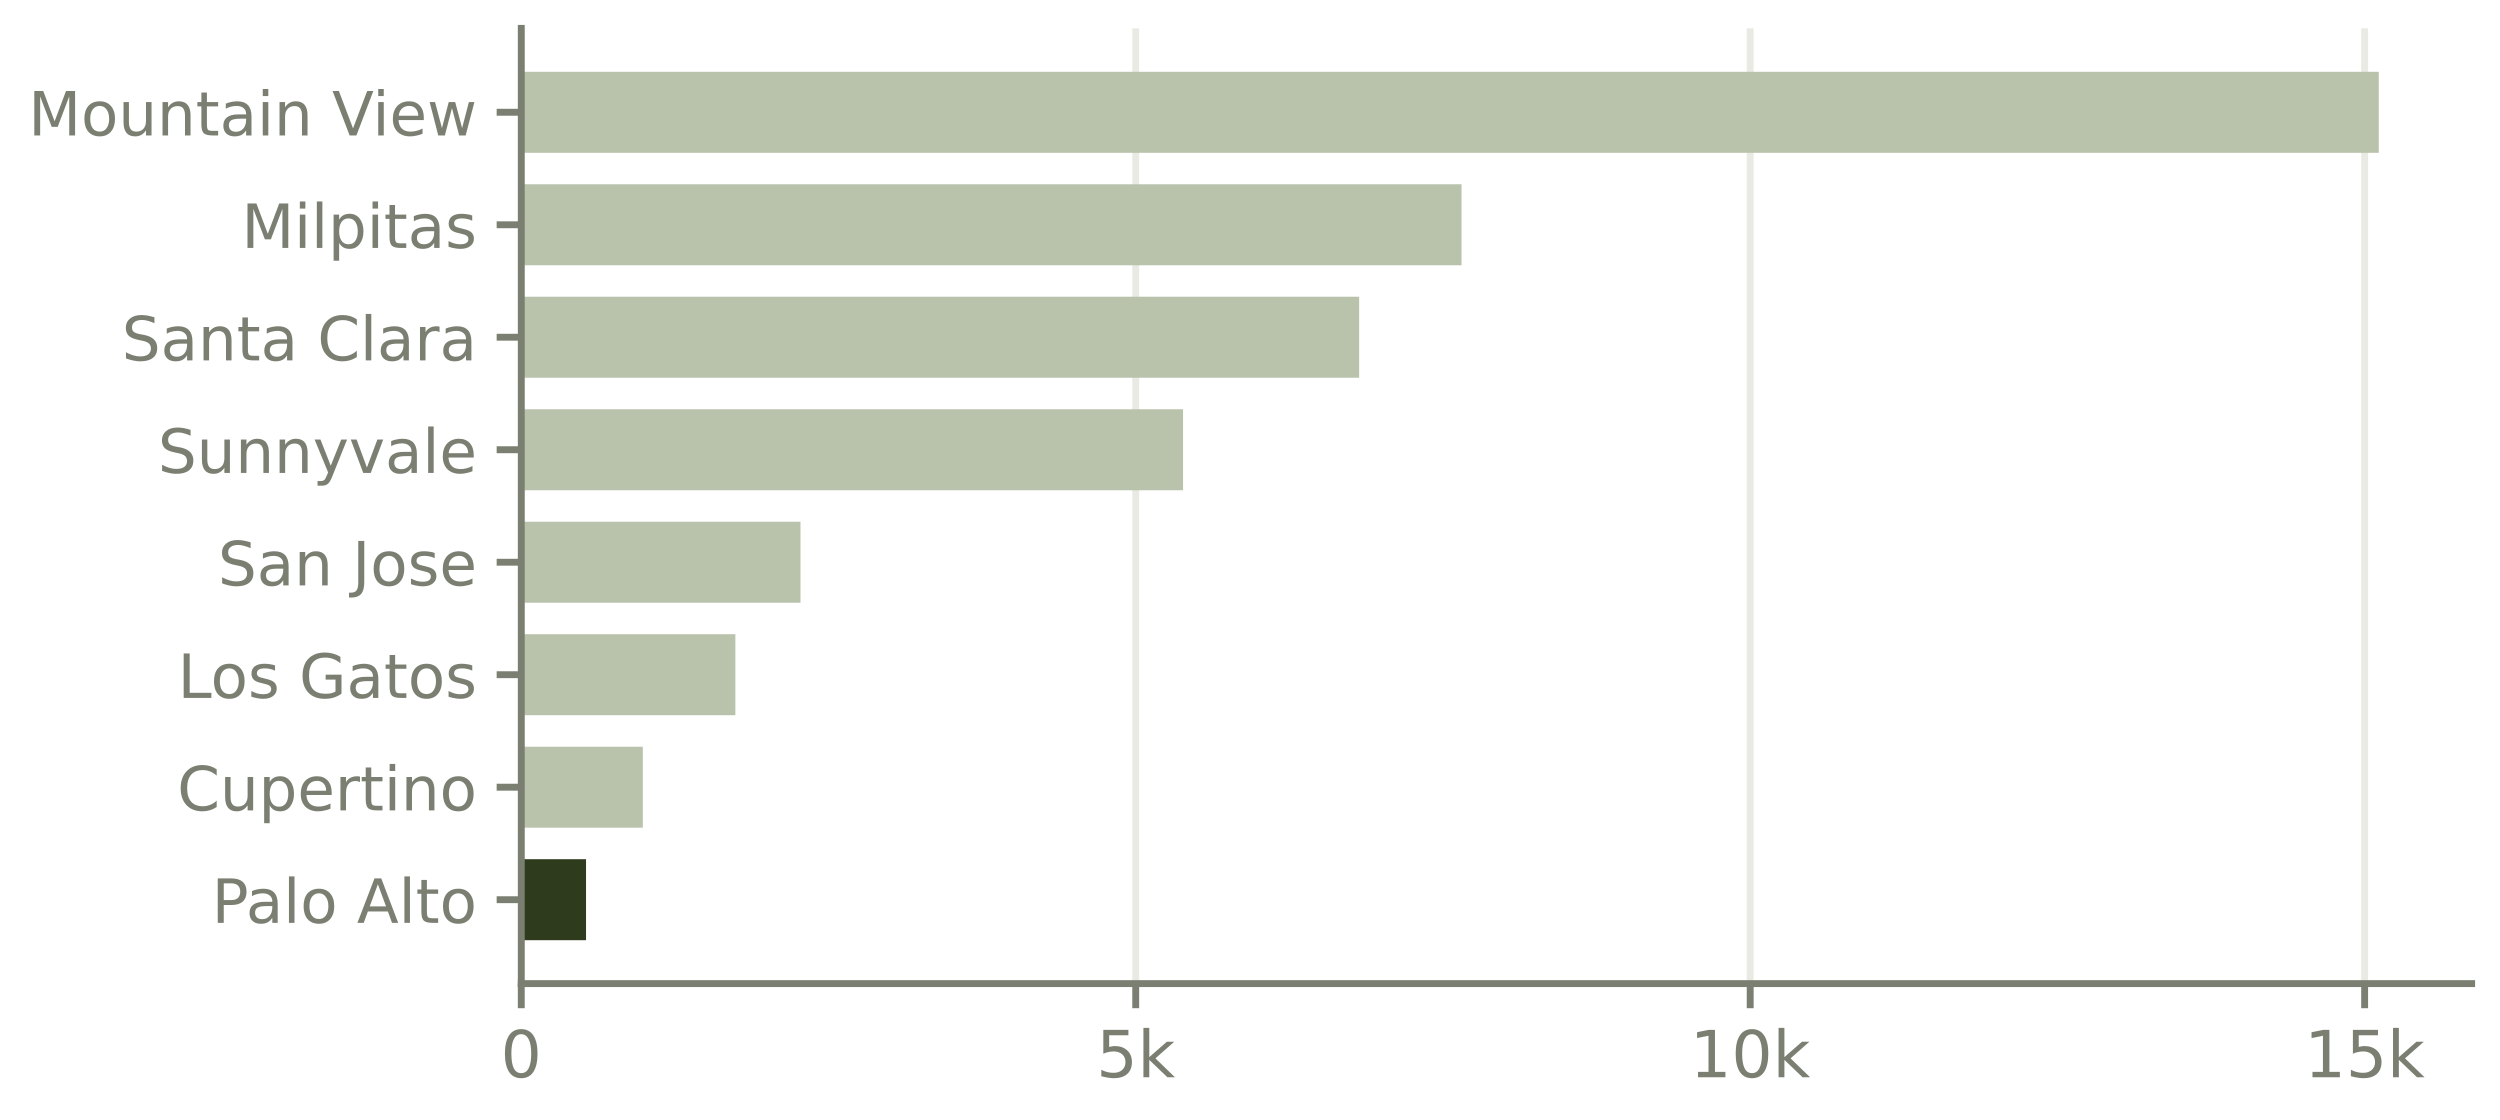
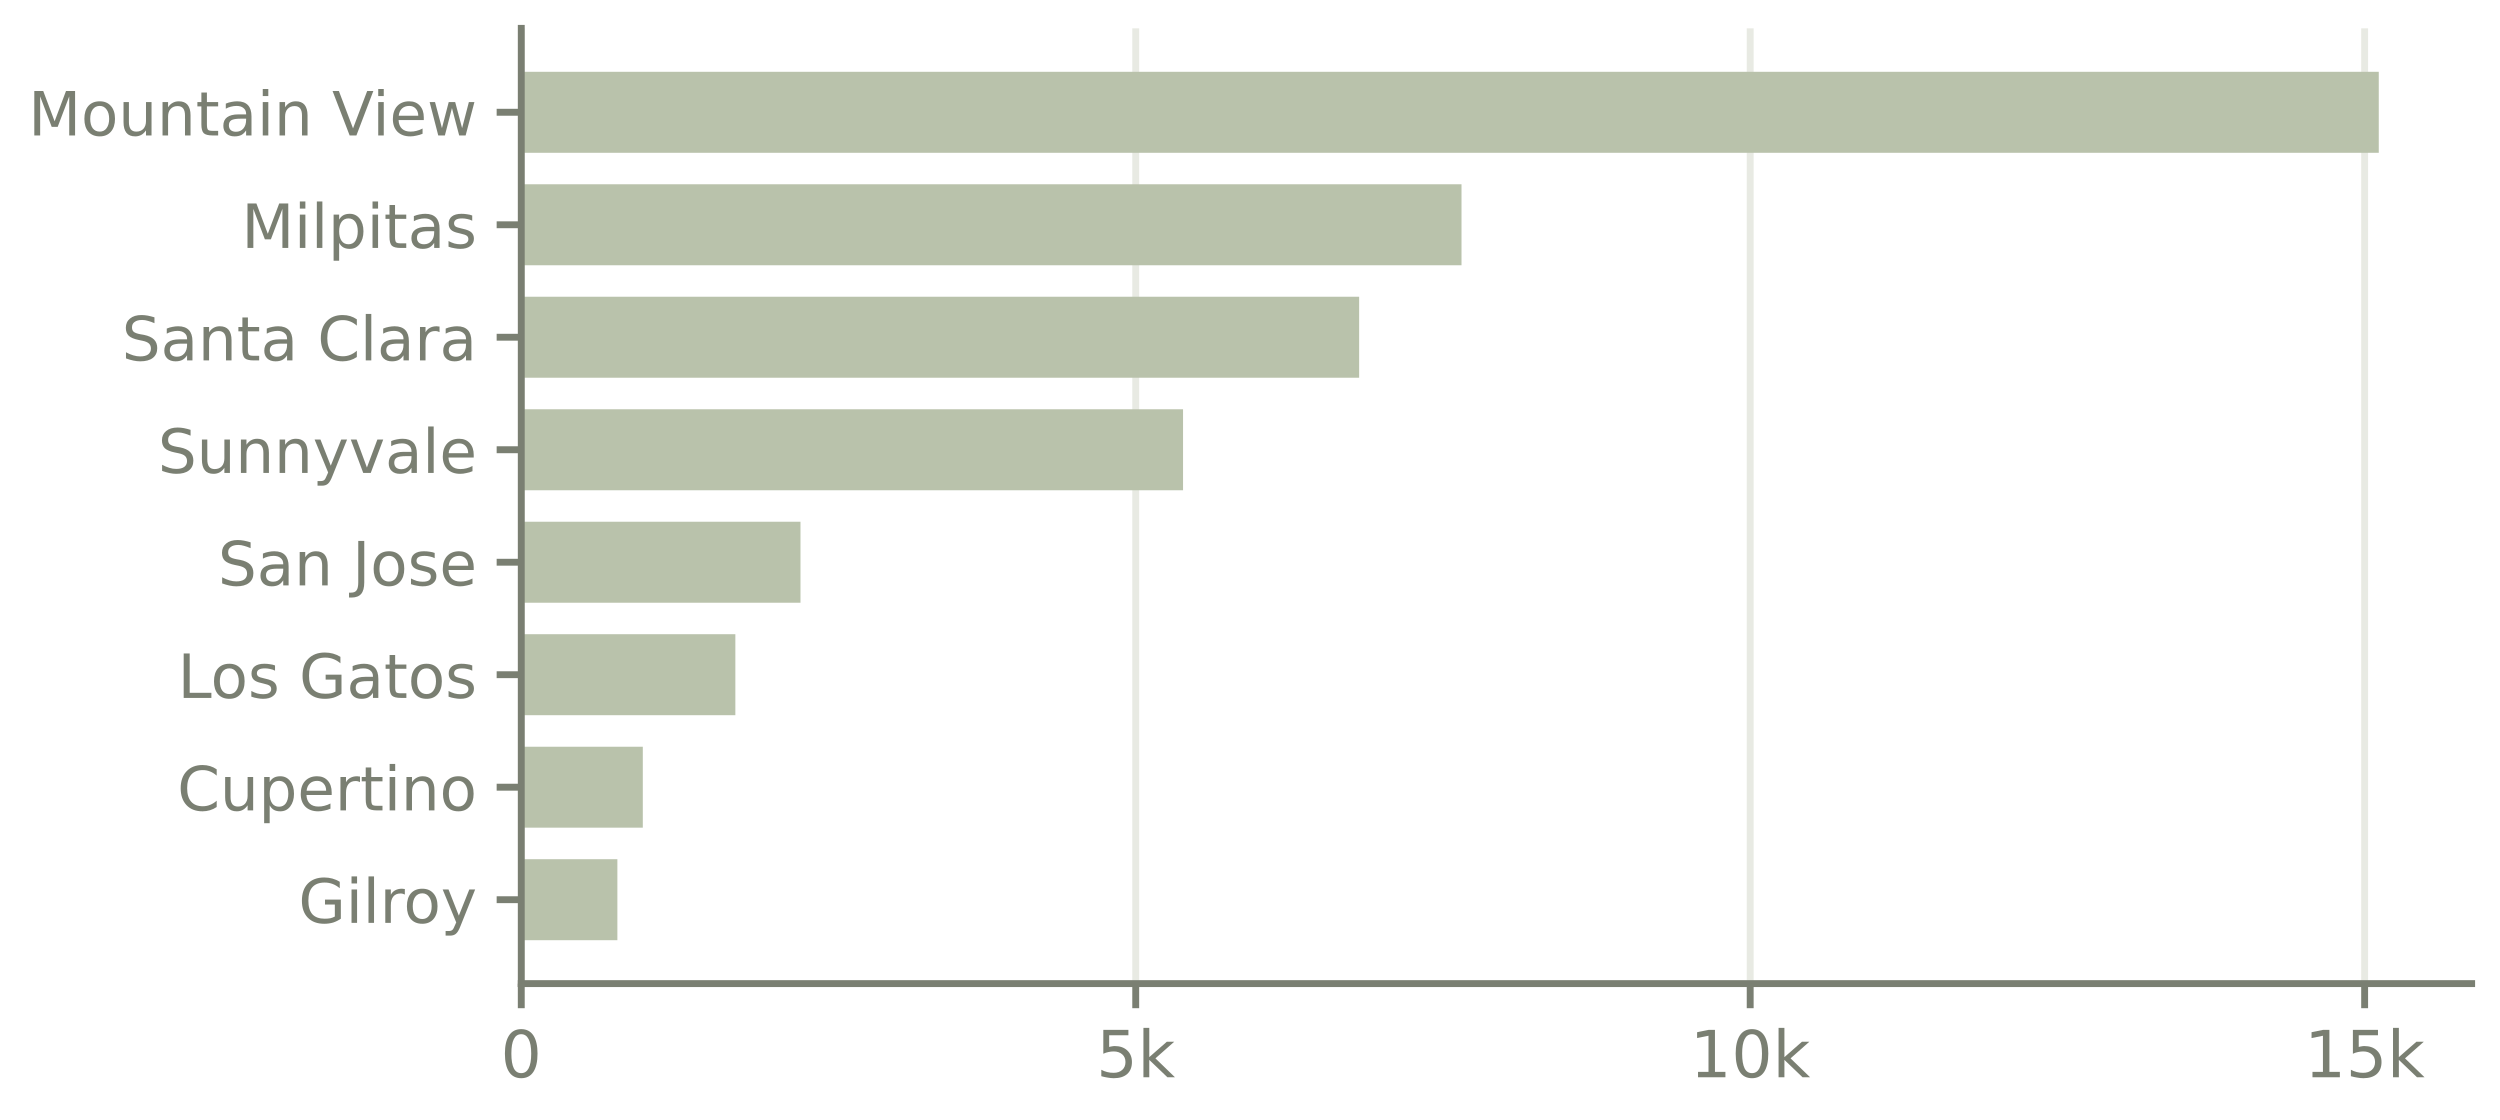
<svg xmlns="http://www.w3.org/2000/svg" xmlns:xlink="http://www.w3.org/1999/xlink" width="253.913pt" height="113.668pt" viewBox="0 0 253.913 113.668" version="1.1">
  <defs>
    <style type="text/css">*{stroke-linejoin: round; stroke-linecap: butt}</style>
  </defs>
  <g id="figure_1">
    <g id="patch_1">
      <path d="M -0 113.668  L 253.913 113.668  L 253.913 0  L -0 0  L -0 113.668  z " style="fill: none" />
    </g>
    <g id="axes_1">
      <g id="patch_2">
        <path d="M 52.943 99.9  L 251.033 99.9  L 251.033 2.88  L 52.943 2.88  L 52.943 99.9  z " style="fill: none" />
      </g>
      <g id="matplotlib.axis_1">
        <g id="xtick_1">
          <g id="line2d_1">
-             <path d="M 52.943 99.9  L 52.943 2.88  " clip-path="url(#pf0ba8f59b5)" style="fill: none; stroke: #e8eae3; stroke-width: 0.7; stroke-linecap: square" />
+             <path d="M 52.943 99.9  L 52.943 2.88  " clip-path="url(#pb601d11d9e)" style="fill: none; stroke: #e8eae3; stroke-width: 0.7; stroke-linecap: square" />
          </g>
          <g id="line2d_2">
            <defs>
-               <path id="m242c8ad0fa" d="M 0 0  L 0 2.5  " style="stroke: #7a7f72; stroke-width: 0.7" />
+               <path id="m51bd25f661" d="M 0 0  L 0 2.5  " style="stroke: #7a7f72; stroke-width: 0.7" />
            </defs>
            <g>
-               <use xlink:href="#m242c8ad0fa" x="52.943" y="99.9" style="fill: #7a7f72; stroke: #7a7f72; stroke-width: 0.7" />
+               <use xlink:href="#m51bd25f661" x="52.943" y="99.9" style="fill: #7a7f72; stroke: #7a7f72; stroke-width: 0.7" />
            </g>
          </g>
          <g id="text_1">
            <text style="font-size: 6.6px; font-family: 'DejaVu Sans'; text-anchor: middle; fill: #7a7f72" x="52.943" y="109.415" transform="rotate(-0 52.94322 109.415)">0</text>
          </g>
        </g>
        <g id="xtick_2">
          <g id="line2d_3">
-             <path d="M 115.35 99.9  L 115.35 2.88  " clip-path="url(#pf0ba8f59b5)" style="fill: none; stroke: #e8eae3; stroke-width: 0.7; stroke-linecap: square" />
+             <path d="M 115.35 99.9  L 115.35 2.88  " clip-path="url(#pb601d11d9e)" style="fill: none; stroke: #e8eae3; stroke-width: 0.7; stroke-linecap: square" />
          </g>
          <g id="line2d_4">
            <g>
-               <use xlink:href="#m242c8ad0fa" x="115.35" y="99.9" style="fill: #7a7f72; stroke: #7a7f72; stroke-width: 0.7" />
+               <use xlink:href="#m51bd25f661" x="115.35" y="99.9" style="fill: #7a7f72; stroke: #7a7f72; stroke-width: 0.7" />
            </g>
          </g>
          <g id="text_2">
            <text style="font-size: 6.6px; font-family: 'DejaVu Sans'; text-anchor: middle; fill: #7a7f72" x="115.35" y="109.415" transform="rotate(-0 115.3505 109.415)">5k</text>
          </g>
        </g>
        <g id="xtick_3">
          <g id="line2d_5">
-             <path d="M 177.758 99.9  L 177.758 2.88  " clip-path="url(#pf0ba8f59b5)" style="fill: none; stroke: #e8eae3; stroke-width: 0.7; stroke-linecap: square" />
+             <path d="M 177.758 99.9  L 177.758 2.88  " clip-path="url(#pb601d11d9e)" style="fill: none; stroke: #e8eae3; stroke-width: 0.7; stroke-linecap: square" />
          </g>
          <g id="line2d_6">
            <g>
-               <use xlink:href="#m242c8ad0fa" x="177.758" y="99.9" style="fill: #7a7f72; stroke: #7a7f72; stroke-width: 0.7" />
+               <use xlink:href="#m51bd25f661" x="177.758" y="99.9" style="fill: #7a7f72; stroke: #7a7f72; stroke-width: 0.7" />
            </g>
          </g>
          <g id="text_3">
            <text style="font-size: 6.6px; font-family: 'DejaVu Sans'; text-anchor: middle; fill: #7a7f72" x="177.758" y="109.415" transform="rotate(-0 177.7577 109.415)">10k</text>
          </g>
        </g>
        <g id="xtick_4">
          <g id="line2d_7">
-             <path d="M 240.165 99.9  L 240.165 2.88  " clip-path="url(#pf0ba8f59b5)" style="fill: none; stroke: #e8eae3; stroke-width: 0.7; stroke-linecap: square" />
+             <path d="M 240.165 99.9  L 240.165 2.88  " clip-path="url(#pb601d11d9e)" style="fill: none; stroke: #e8eae3; stroke-width: 0.7; stroke-linecap: square" />
          </g>
          <g id="line2d_8">
            <g>
-               <use xlink:href="#m242c8ad0fa" x="240.165" y="99.9" style="fill: #7a7f72; stroke: #7a7f72; stroke-width: 0.7" />
+               <use xlink:href="#m51bd25f661" x="240.165" y="99.9" style="fill: #7a7f72; stroke: #7a7f72; stroke-width: 0.7" />
            </g>
          </g>
          <g id="text_4">
            <text style="font-size: 6.6px; font-family: 'DejaVu Sans'; text-anchor: middle; fill: #7a7f72" x="240.165" y="109.415" transform="rotate(-0 240.165 109.415)">15k</text>
          </g>
        </g>
      </g>
      <g id="matplotlib.axis_2">
        <g id="ytick_1">
          <g id="line2d_9">
            <defs>
-               <path id="ma691767a5a" d="M 0 0  L -2.5 0  " style="stroke: #7a7f72; stroke-width: 0.7" />
+               <path id="mf3f01d0532" d="M 0 0  L -2.5 0  " style="stroke: #7a7f72; stroke-width: 0.7" />
            </defs>
            <g>
-               <use xlink:href="#ma691767a5a" x="52.943" y="91.377" style="fill: #7a7f72; stroke: #7a7f72; stroke-width: 0.7" />
+               <use xlink:href="#mf3f01d0532" x="52.943" y="91.377" style="fill: #7a7f72; stroke: #7a7f72; stroke-width: 0.7" />
            </g>
          </g>
          <g id="text_5">
-             <text style="font-size: 6.2px; font-family: 'DejaVu Sans'; text-anchor: end; fill: #7a7f72" x="48.443" y="93.733" transform="rotate(-0 48.44322 93.73256)">Palo Alto</text>
+             <text style="font-size: 6.2px; font-family: 'DejaVu Sans'; text-anchor: end; fill: #7a7f72" x="48.443" y="93.733" transform="rotate(-0 48.44322 93.73256)">Gilroy</text>
          </g>
        </g>
        <g id="ytick_2">
          <g id="line2d_10">
            <g>
-               <use xlink:href="#ma691767a5a" x="52.943" y="79.952" style="fill: #7a7f72; stroke: #7a7f72; stroke-width: 0.7" />
+               <use xlink:href="#mf3f01d0532" x="52.943" y="79.952" style="fill: #7a7f72; stroke: #7a7f72; stroke-width: 0.7" />
            </g>
          </g>
          <g id="text_6">
            <text style="font-size: 6.2px; font-family: 'DejaVu Sans'; text-anchor: end; fill: #7a7f72" x="48.443" y="82.308" transform="rotate(-0 48.44322 82.30769)">Cupertino</text>
          </g>
        </g>
        <g id="ytick_3">
          <g id="line2d_11">
            <g>
-               <use xlink:href="#ma691767a5a" x="52.943" y="68.527" style="fill: #7a7f72; stroke: #7a7f72; stroke-width: 0.7" />
+               <use xlink:href="#mf3f01d0532" x="52.943" y="68.527" style="fill: #7a7f72; stroke: #7a7f72; stroke-width: 0.7" />
            </g>
          </g>
          <g id="text_7">
            <text style="font-size: 6.2px; font-family: 'DejaVu Sans'; text-anchor: end; fill: #7a7f72" x="48.443" y="70.883" transform="rotate(-0 48.44322 70.88282)">Los Gatos</text>
          </g>
        </g>
        <g id="ytick_4">
          <g id="line2d_12">
            <g>
-               <use xlink:href="#ma691767a5a" x="52.943" y="57.102" style="fill: #7a7f72; stroke: #7a7f72; stroke-width: 0.7" />
+               <use xlink:href="#mf3f01d0532" x="52.943" y="57.102" style="fill: #7a7f72; stroke: #7a7f72; stroke-width: 0.7" />
            </g>
          </g>
          <g id="text_8">
            <text style="font-size: 6.2px; font-family: 'DejaVu Sans'; text-anchor: end; fill: #7a7f72" x="48.443" y="59.458" transform="rotate(-0 48.44322 59.45795)">San Jose</text>
          </g>
        </g>
        <g id="ytick_5">
          <g id="line2d_13">
            <g>
-               <use xlink:href="#ma691767a5a" x="52.943" y="45.678" style="fill: #7a7f72; stroke: #7a7f72; stroke-width: 0.7" />
+               <use xlink:href="#mf3f01d0532" x="52.943" y="45.678" style="fill: #7a7f72; stroke: #7a7f72; stroke-width: 0.7" />
            </g>
          </g>
          <g id="text_9">
            <text style="font-size: 6.2px; font-family: 'DejaVu Sans'; text-anchor: end; fill: #7a7f72" x="48.443" y="48.033" transform="rotate(-0 48.44322 48.03308)">Sunnyvale</text>
          </g>
        </g>
        <g id="ytick_6">
          <g id="line2d_14">
            <g>
-               <use xlink:href="#ma691767a5a" x="52.943" y="34.253" style="fill: #7a7f72; stroke: #7a7f72; stroke-width: 0.7" />
+               <use xlink:href="#mf3f01d0532" x="52.943" y="34.253" style="fill: #7a7f72; stroke: #7a7f72; stroke-width: 0.7" />
            </g>
          </g>
          <g id="text_10">
            <text style="font-size: 6.2px; font-family: 'DejaVu Sans'; text-anchor: end; fill: #7a7f72" x="48.443" y="36.608" transform="rotate(-0 48.44322 36.60821)">Santa Clara</text>
          </g>
        </g>
        <g id="ytick_7">
          <g id="line2d_15">
            <g>
-               <use xlink:href="#ma691767a5a" x="52.943" y="22.828" style="fill: #7a7f72; stroke: #7a7f72; stroke-width: 0.7" />
+               <use xlink:href="#mf3f01d0532" x="52.943" y="22.828" style="fill: #7a7f72; stroke: #7a7f72; stroke-width: 0.7" />
            </g>
          </g>
          <g id="text_11">
            <text style="font-size: 6.2px; font-family: 'DejaVu Sans'; text-anchor: end; fill: #7a7f72" x="48.443" y="25.183" transform="rotate(-0 48.44322 25.18334)">Milpitas</text>
          </g>
        </g>
        <g id="ytick_8">
          <g id="line2d_16">
            <g>
-               <use xlink:href="#ma691767a5a" x="52.943" y="11.403" style="fill: #7a7f72; stroke: #7a7f72; stroke-width: 0.7" />
+               <use xlink:href="#mf3f01d0532" x="52.943" y="11.403" style="fill: #7a7f72; stroke: #7a7f72; stroke-width: 0.7" />
            </g>
          </g>
          <g id="text_12">
            <text style="font-size: 6.2px; font-family: 'DejaVu Sans'; text-anchor: end; fill: #7a7f72" x="48.443" y="13.758" transform="rotate(-0 48.44322 13.75847)">Mountain View</text>
          </g>
        </g>
      </g>
      <g id="patch_3">
-         <path d="M 52.943 95.49  L 59.521 95.49  L 59.521 87.264  L 52.943 87.264  z " clip-path="url(#pf0ba8f59b5)" style="fill: #2e3b1c" />
+         <path d="M 52.943 95.49  L 62.704 95.49  L 62.704 87.264  L 52.943 87.264  z " clip-path="url(#pb601d11d9e)" style="fill: #b9c2ab" />
      </g>
      <g id="patch_4">
-         <path d="M 52.943 84.065  L 65.287 84.065  L 65.287 75.839  L 52.943 75.839  z " clip-path="url(#pf0ba8f59b5)" style="fill: #b9c2ab" />
+         <path d="M 52.943 84.065  L 65.287 84.065  L 65.287 75.839  L 52.943 75.839  z " clip-path="url(#pb601d11d9e)" style="fill: #b9c2ab" />
      </g>
      <g id="patch_5">
-         <path d="M 52.943 72.64  L 74.686 72.64  L 74.686 64.414  L 52.943 64.414  z " clip-path="url(#pf0ba8f59b5)" style="fill: #b9c2ab" />
+         <path d="M 52.943 72.64  L 74.686 72.64  L 74.686 64.414  L 52.943 64.414  z " clip-path="url(#pb601d11d9e)" style="fill: #b9c2ab" />
      </g>
      <g id="patch_6">
-         <path d="M 52.943 61.215  L 81.301 61.215  L 81.301 52.989  L 52.943 52.989  z " clip-path="url(#pf0ba8f59b5)" style="fill: #b9c2ab" />
+         <path d="M 52.943 61.215  L 81.301 61.215  L 81.301 52.989  L 52.943 52.989  z " clip-path="url(#pb601d11d9e)" style="fill: #b9c2ab" />
      </g>
      <g id="patch_7">
-         <path d="M 52.943 49.791  L 120.156 49.791  L 120.156 41.565  L 52.943 41.565  z " clip-path="url(#pf0ba8f59b5)" style="fill: #b9c2ab" />
+         <path d="M 52.943 49.791  L 120.156 49.791  L 120.156 41.565  L 52.943 41.565  z " clip-path="url(#pb601d11d9e)" style="fill: #b9c2ab" />
      </g>
      <g id="patch_8">
-         <path d="M 52.943 38.366  L 138.042 38.366  L 138.042 30.14  L 52.943 30.14  z " clip-path="url(#pf0ba8f59b5)" style="fill: #b9c2ab" />
+         <path d="M 52.943 38.366  L 138.042 38.366  L 138.042 30.14  L 52.943 30.14  z " clip-path="url(#pb601d11d9e)" style="fill: #b9c2ab" />
      </g>
      <g id="patch_9">
-         <path d="M 52.943 26.941  L 148.439 26.941  L 148.439 18.715  L 52.943 18.715  z " clip-path="url(#pf0ba8f59b5)" style="fill: #b9c2ab" />
+         <path d="M 52.943 26.941  L 148.439 26.941  L 148.439 18.715  L 52.943 18.715  z " clip-path="url(#pb601d11d9e)" style="fill: #b9c2ab" />
      </g>
      <g id="patch_10">
-         <path d="M 52.943 15.516  L 241.6 15.516  L 241.6 7.29  L 52.943 7.29  z " clip-path="url(#pf0ba8f59b5)" style="fill: #b9c2ab" />
+         <path d="M 52.943 15.516  L 241.6 15.516  L 241.6 7.29  L 52.943 7.29  z " clip-path="url(#pb601d11d9e)" style="fill: #b9c2ab" />
      </g>
      <g id="patch_11">
        <path d="M 52.943 99.9  L 52.943 2.88  " style="fill: none; stroke: #7a7f72; stroke-width: 0.7; stroke-linejoin: miter; stroke-linecap: square" />
      </g>
      <g id="patch_12">
        <path d="M 52.943 99.9  L 251.033 99.9  " style="fill: none; stroke: #7a7f72; stroke-width: 0.7; stroke-linejoin: miter; stroke-linecap: square" />
      </g>
    </g>
  </g>
  <defs>
-     <clipPath id="pf0ba8f59b5">
+     <clipPath id="pb601d11d9e">
      <rect x="52.943" y="2.88" width="198.09" height="97.02" />
    </clipPath>
  </defs>
</svg>
